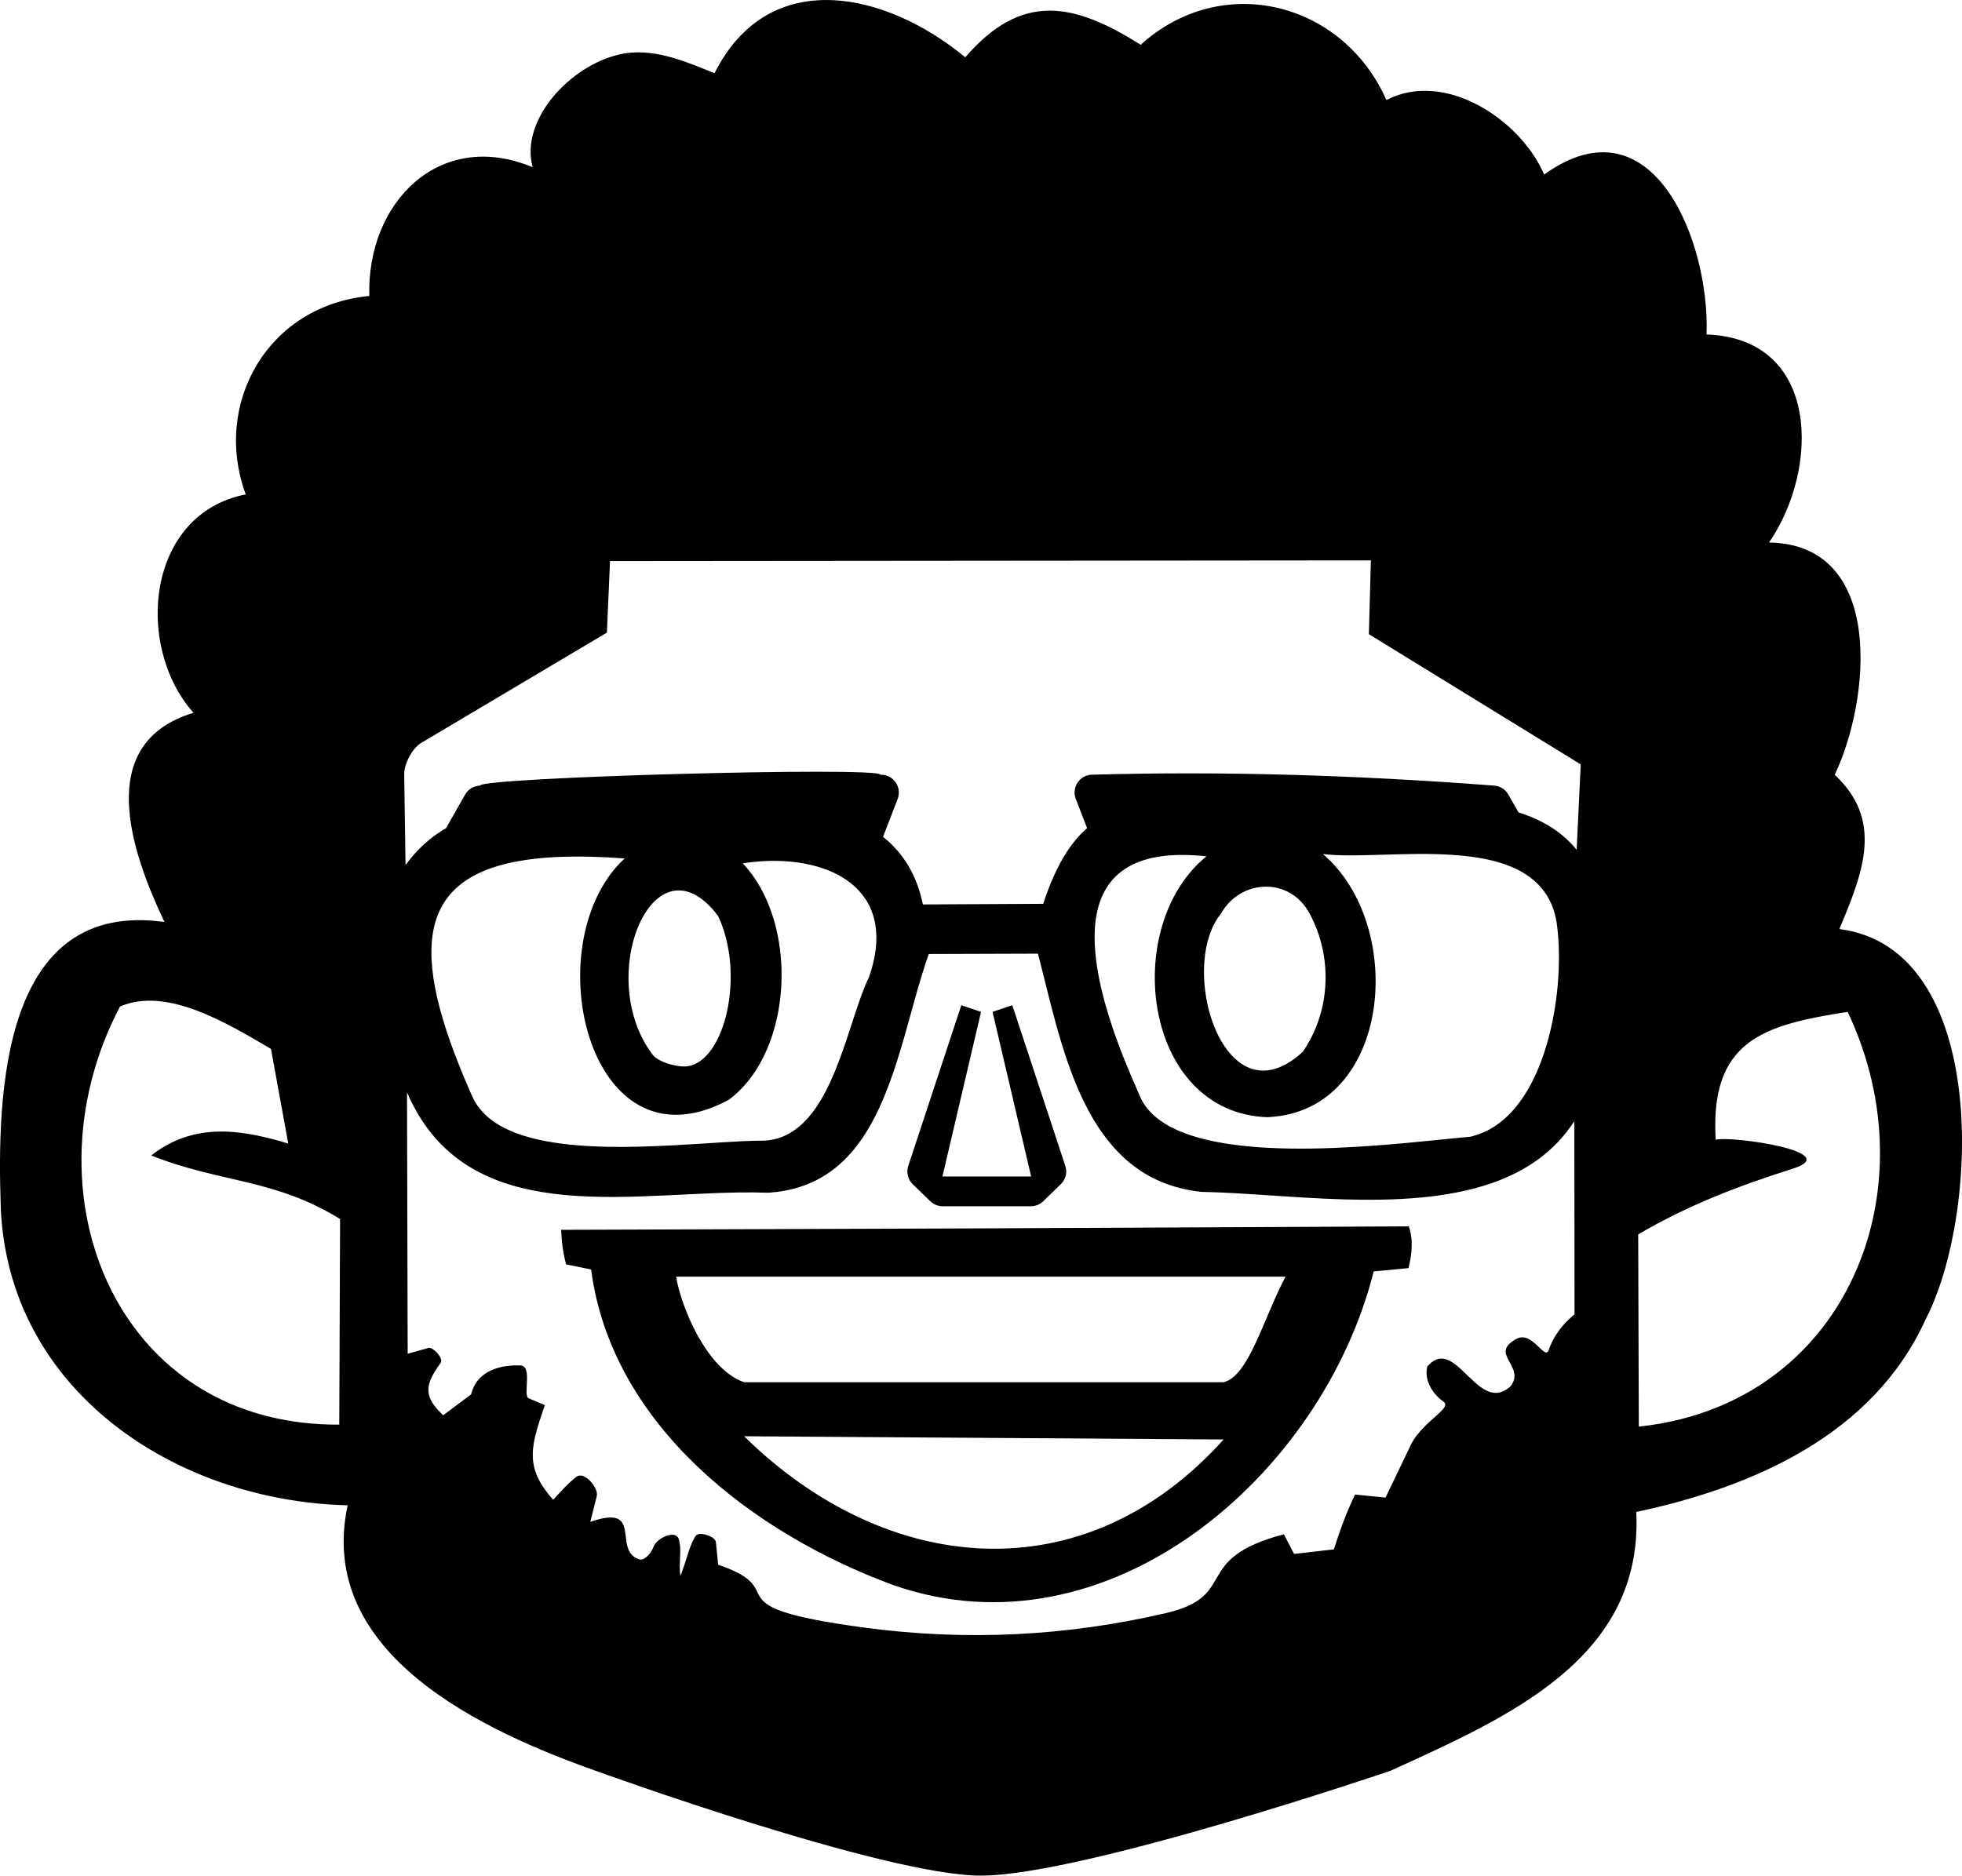
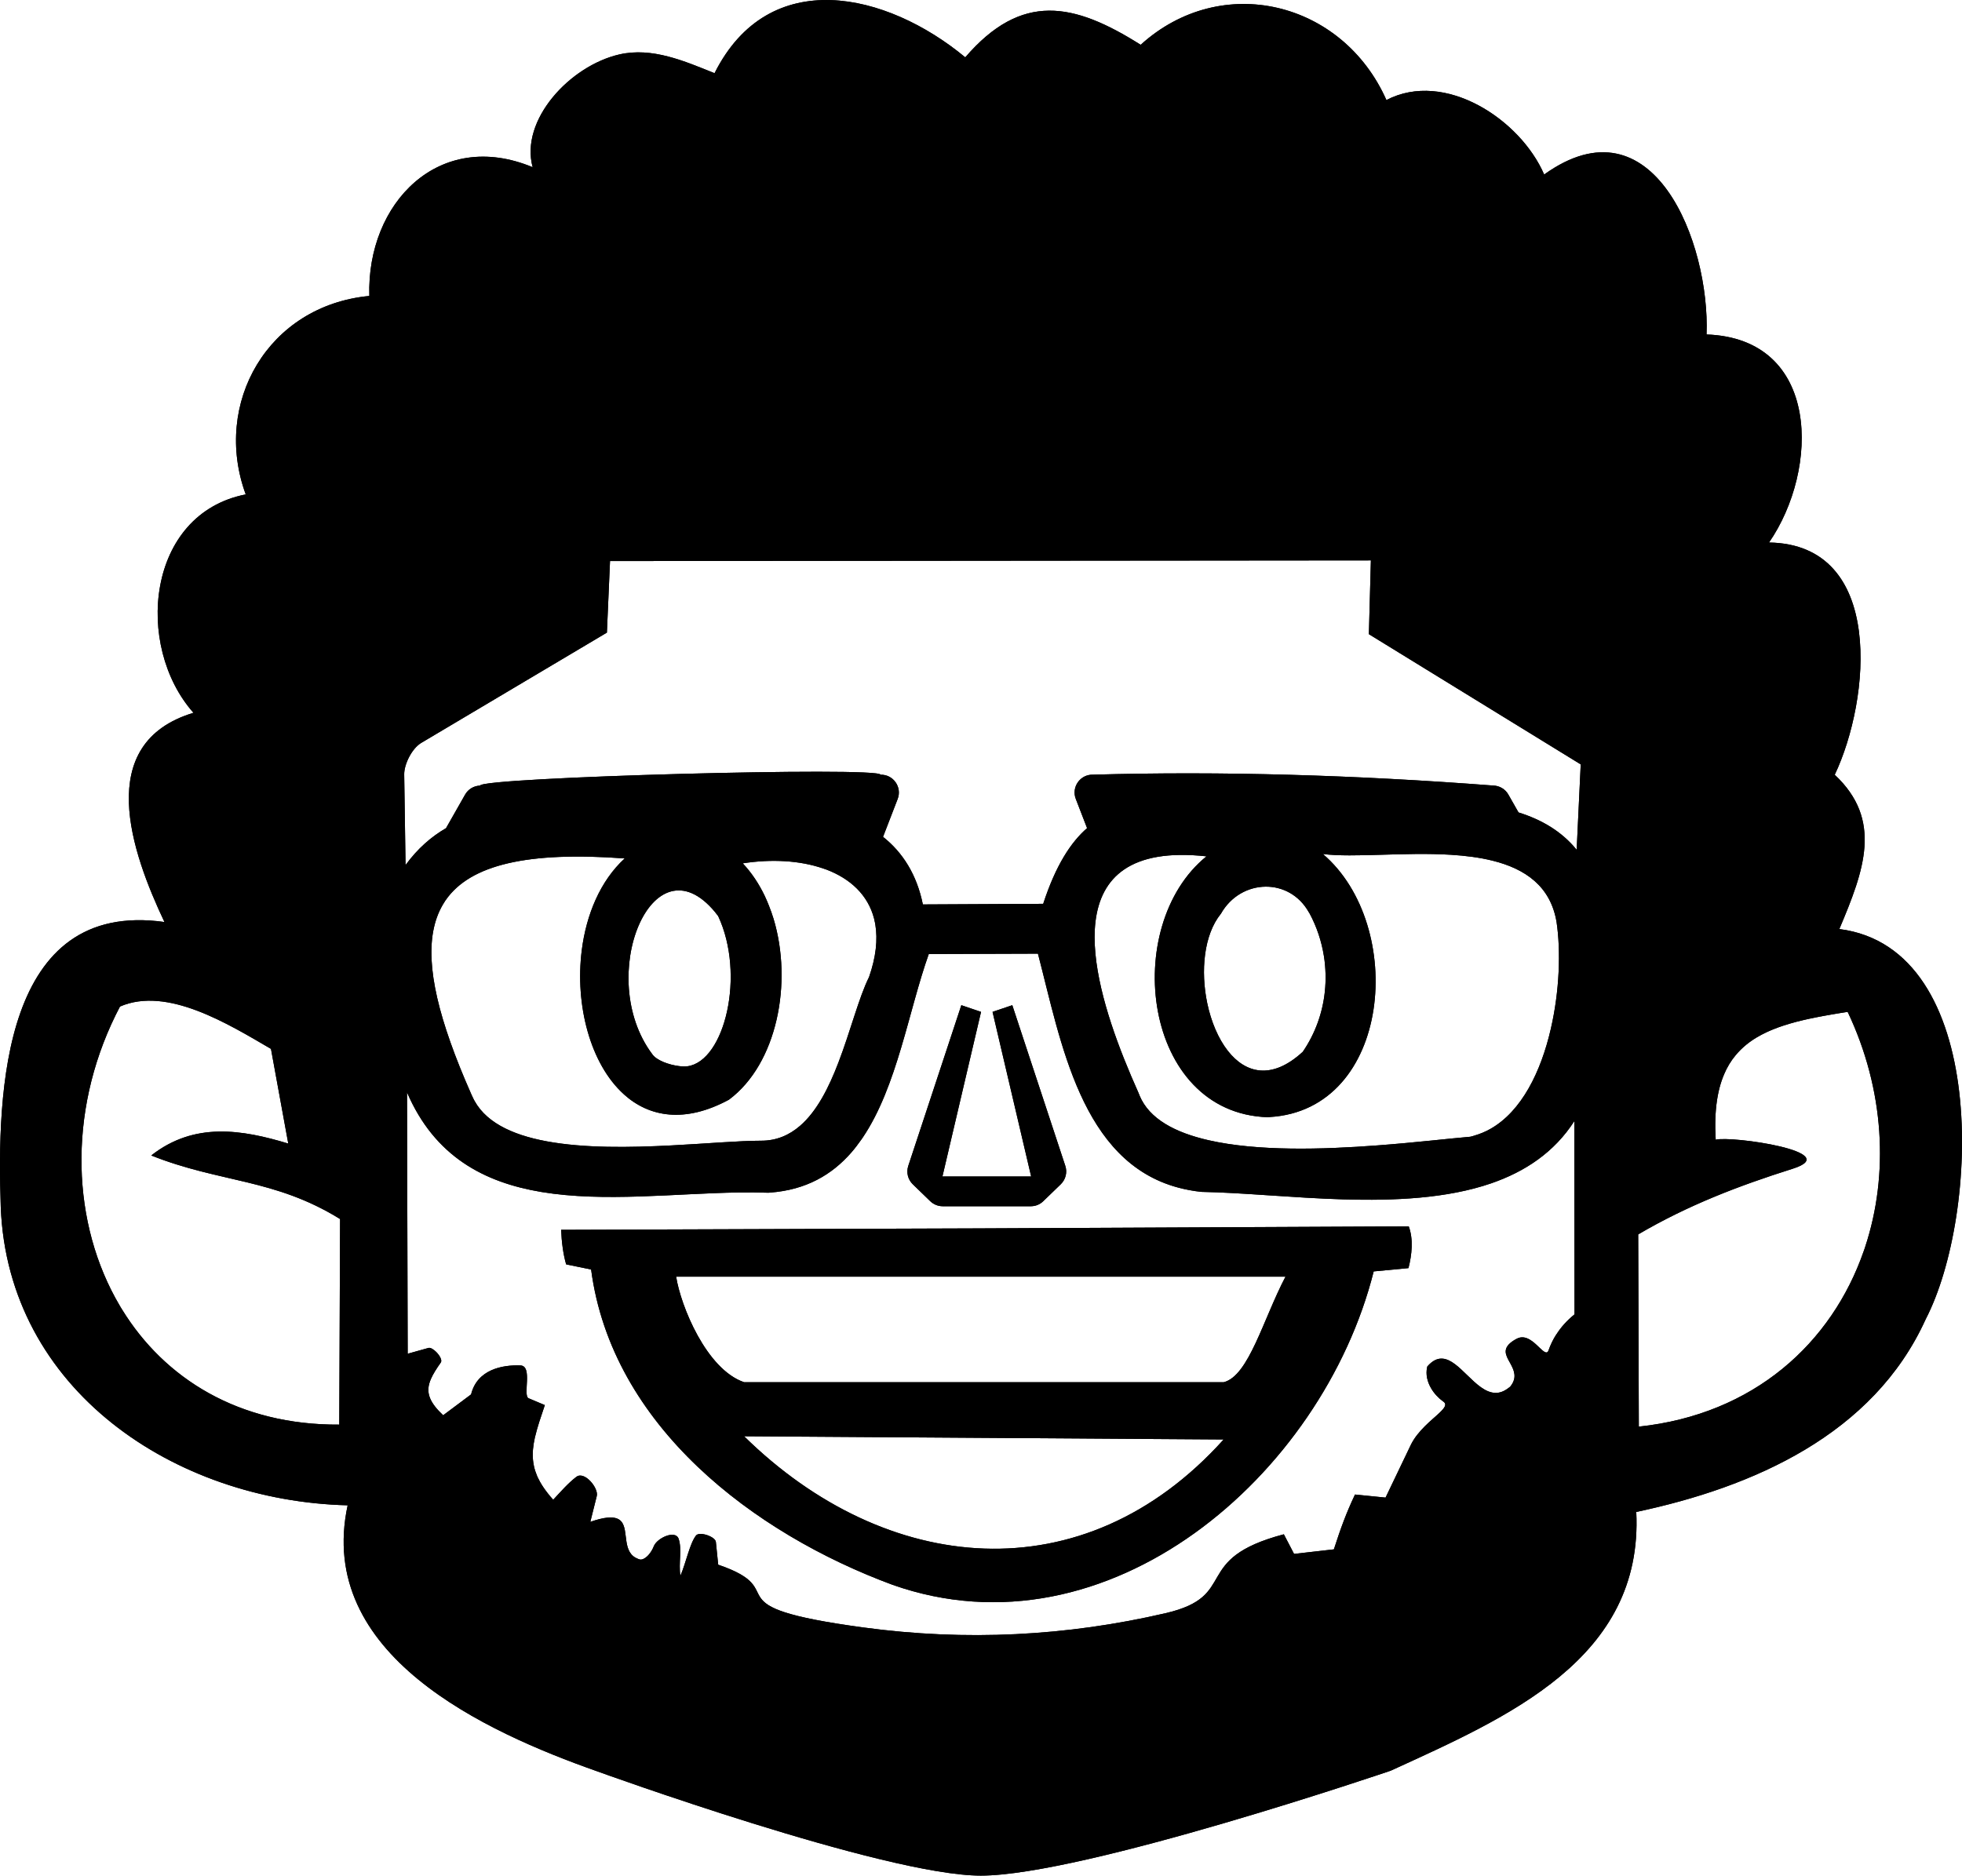
- <svg xmlns="http://www.w3.org/2000/svg" id="Calque_2" data-name="Calque 2" viewBox="0 0 440.02 420.74">
+ <svg xmlns="http://www.w3.org/2000/svg" class="dot" id="Calque_2" data-name="logo blunay head" viewBox="0 0 440.02 420.74">
  <defs>
    <style>
      .cls-1 {
        fill: currentColor;
      }

      .cls-2 {
        fill: none;
      }
    </style>
+     <linearGradient id="dot-gradient" x1="0" y1="0" x2="0" y2="1">
+       <stop offset="0" stop-color="#000000" />
+       <stop offset="1" class="dot-gradient-end" />
+     </linearGradient>
  </defs>
  <g id="Calque_4" data-name="Calque 4">
    <g>
      <path class="cls-2" d="M307.46,125.7l-170.64.15-.7,16.05-41.64,24.74c-2.09,1.24-3.85,4.8-3.82,7.07l.3,20.34c2.69-3.7,5.75-6.36,9.08-8.28l4.28-7.53c.69-1.22,1.97-1.98,3.37-2.02-.05-1.87,89.75-4.31,89.8-2.44,2.85-.08,4.87,2.78,3.84,5.44l-3.28,8.5c4.44,3.5,7.6,8.55,8.93,15.16l26.99-.14c2.82-8.67,6.23-13.84,9.84-16.98l-2.53-6.55c-1.03-2.66.99-5.52,3.84-5.44,28.93-.81,58.92.08,89.8,2.44,1.4.04,2.68.8,3.37,2.02l2.28,4.01c5.06,1.59,9.61,4.17,13.05,8.39l.91-19.18-47.51-29.21.45-16.55ZM334.37,265.45c-9.87,3.39-21.58,3.93-33.14,3.58-11.38-.34-22.6-1.52-31.77-1.68-1.83-.19-3.55-.51-5.19-.95-21.85-5.8-26.36-32.79-31.5-52.49l-24.48.08c-4.5,12.64-7.07,29.69-14.79,41.14-.02.03-.03.05-.05.08-.1.15-.22.3-.32.45-.68.98-1.4,1.92-2.17,2.81-4.37,5.04-10.18,8.45-18.27,9.04-.12,0-.22.03-.34.03-2.18-.08-4.43-.1-6.73-.06-14.2.22-30.23,2.21-44.16-.1-12.9-2.14-24.01-7.98-30.19-22.36l.15,58.64,4.65-1.3c.46-.13,1.16.3,1.75.9.77.77,1.36,1.83,1.05,2.34-.98,1.39-1.75,2.59-2.24,3.72-.65,1.5-.79,2.87-.18,4.33.48,1.16,1.42,2.39,2.93,3.81l6.26-4.68c1.37-5.6,7.02-6.65,11.07-6.5,2.83.11.45,6.78,1.84,7.37l3.63,1.53c-.88,2.64-1.67,4.92-2.17,7.03-.02.09-.05.18-.07.27-.03.15-.05.29-.08.43-.06.29-.12.58-.17.87,0,.01,0,.03,0,.04-.27,1.68-.3,3.28.02,4.89,0,0,0,.01,0,.02.08.4.19.8.31,1.2.04.14.11.27.15.41.1.27.19.55.31.82.11.26.26.52.39.78.08.16.15.31.24.47.46.82,1.03,1.67,1.72,2.54.02.03.04.05.06.08.36.45.75.91,1.17,1.38,1.83-1.98,3.36-3.73,5.18-5.13,1.83-1.4,5.04,2.51,4.59,4.29l-1.45,5.8c3.07-1.06,4.9-1.18,6.01-.74,1.51.6,1.72,2.23,1.93,3.96.2,1.64.39,3.39,1.67,4.46.3.25.66.45,1.08.62.12.05.23.09.36.13.33.1.71-.01,1.09-.24.2-.12.41-.27.61-.46.02-.02.05-.04.07-.06.44-.44.85-1.01,1.15-1.6.1-.2.19-.4.27-.6.7-1.84,4.86-3.75,5.57-1.66.8,2.37-.05,5.4.39,8.31,1.26-2.94,2.1-7.28,3.51-9.06.76-.96,4.33.24,4.45,1.45l.52,5.1c17.39,5.94-2.82,9.3,32.62,14.09,22.9,3.1,45.52,1.95,67.75-3.22,16.73-3.89,5.43-12.13,26.49-17.69l2.29,4.4,8.93-1.02c1.54-4.78,2.84-8.31,4.74-12.3l6.85.69,5.64-11.77c.78-1.63,1.97-3.03,3.18-4.24.6-.6,1.2-1.14,1.77-1.65.24-.22.47-.42.7-.62.3-.26.58-.52.83-.76.01-.01.03-.03.04-.04,1.05-1.01,1.59-1.78.95-2.35-.08-.05-.16-.11-.24-.17-1.03-.75-1.99-1.77-2.67-2.95-.82-1.43-1.23-3.07-.87-4.72.01-.04.01-.09.03-.13.2-.23.4-.43.59-.62.98-.91,1.93-1.22,2.86-1.15,1.86.16,3.65,1.9,5.49,3.69,2.01,1.96,4.09,3.97,6.38,3.99.92,0,1.89-.33,2.89-1.1.13-.1.26-.19.39-.3.7-.87.96-1.66.96-2.41,0-.12,0-.25-.02-.37-.02-.22-.07-.43-.13-.64-.04-.14-.08-.28-.13-.42-.13-.34-.29-.68-.46-1-.08-.16-.17-.31-.25-.47-.05-.1-.11-.19-.16-.29-.1-.17-.19-.34-.28-.51-.8-1.55-1.12-2.99,1.89-4.62,1.08-.58,2.1-.34,3.01.21.37.22.72.49,1.05.77.17.14.33.29.48.43.23.22.45.43.66.63.42.41.79.74,1.11.91.36.19.64.16.83-.28.46-1.31,1.06-2.54,1.8-3.7,1.03-1.6,2.34-3.08,4.05-4.47l-.04-43.36c-4.5,6.99-11.04,11.34-18.7,13.98ZM203.69,261.53l11.9-36.05,4.42,1.5-8.66,36.93h19.9l-8.66-36.93,4.43-1.5,11.89,36.05c.48,1.46.09,3.06-1.02,4.12l-3.93,3.8c-.75.72-1.74,1.13-2.78,1.13h-19.78c-1.04,0-2.04-.4-2.78-1.13l-3.92-3.8c-1.1-1.07-1.5-2.67-1.02-4.13ZM315.87,284.48l-7.8.74c-11.5,45.78-59.62,87.33-107.89,70.31-31.18-11.53-62.99-35.65-67.62-70.74l-5.6-1.15c-.66-2.27-1.02-5.06-1.12-7.75l93.51-.32,96.58-.46c1.06,2.9.71,6.34-.06,9.37ZM64.66,256.52l-3.88-21.24c-9.56-5.57-23.26-14.09-33.86-9.5-.34.65-.67,1.3-.99,1.95-10.81,22.04-9.86,46.86.93,65.15.1.16.19.33.29.49.09.15.18.29.27.43,9.48,15.39,26.1,25.92,48.69,25.77l.18-46.13c-14.76-9.12-26.88-8.09-42.35-14.26,9.69-7.61,20.38-5.81,30.73-2.67ZM245.69,206.69c-1.09,9.03,2.39,20.71,6.38,30.76,1.08,2.71,2.19,5.3,3.26,7.69.08.22.17.44.26.65,2.19,5.21,7.98,8.28,15.49,9.99,10.92,2.48,25.47,2.08,37.86,1.15,8.65-.65,16.25-1.57,20.82-1.94.28-.06.55-.15.82-.23,1.28-.37,2.5-.86,3.64-1.51,7.05-3.98,11.38-12.9,13.58-22.45,1.97-8.51,2.26-17.51,1.29-23.99-1.37-8.04-7.04-11.93-14.36-13.75-2.9-.72-6.06-1.12-9.31-1.32-10.43-.65-21.81.71-28.73-.17,18.82,16.06,15.41,57.39-11.94,59-.15,0-.3.02-.45.03-28.05-.9-33.07-42.9-13.73-58.52-17.14-1.88-23.7,4.81-24.89,14.6ZM140.11,192.58c-21.76-1.61-34.56,1.4-40.1,9.29-.06.09-.13.18-.19.27-.04.05-.07.11-.1.17-4.5,6.88-3.72,17.31,1.29,31.46,1.27,3.59,2.81,7.42,4.61,11.5.09.24.21.45.31.68,2.49,5.63,8.77,8.62,16.65,10.08,8.42,1.57,18.65,1.41,27.94.93,8-.41,15.31-1.06,20.2-1.06,3.47,0,6.33-1.27,8.73-3.34,3.79-3.26,6.44-8.55,8.58-14.14,2.71-7.08,4.6-14.66,6.89-19.23,1.57-4.52,1.96-8.41,1.42-11.72-.06-.38-.15-.75-.23-1.11-.02-.09-.03-.18-.05-.26-1.37-5.36-5.36-8.99-10.69-11.02,0,0-.02,0-.03-.01-.21-.08-.43-.15-.65-.22-5.23-1.83-11.63-2.18-18.09-1.17,1.98,2.1,3.63,4.58,4.93,7.31.33.7.64,1.41.92,2.14.39.98.75,1.98,1.06,3,4.31,14.28.85,32.49-10,40.58-9.92,5.36-17.91,3.9-23.57-1.21-7.54-6.8-10.97-20.05-9.44-32.29,1-8,4.13-15.56,9.63-20.61ZM414.38,226.99c-.6.09-1.2.18-1.78.28-.04,0-.08.01-.12.02-.54.09-1.08.18-1.61.27-.05,0-.11.02-.16.03-.52.09-1.03.18-1.53.27-.04,0-.07.01-.11.02-1.07.2-2.12.4-3.13.62-.01,0-.03,0-.04,0-.51.11-1.01.22-1.5.34-.07.02-.13.03-.2.05-.44.11-.87.21-1.3.32,0,0,0,0,0,0-.49.13-.97.26-1.44.4-.12.03-.23.07-.34.11-.35.11-.7.21-1.05.32-.2.07-.39.14-.59.2-.25.09-.5.17-.75.26-.25.09-.5.19-.74.29-.18.07-.36.14-.54.21-.28.12-.55.24-.83.36-.13.06-.27.12-.4.18-.33.16-.65.32-.97.48-.06.03-.13.06-.2.1-.38.2-.74.41-1.1.62,0,0,0,0-.01,0-2.12,1.28-3.91,2.85-5.33,4.81-.03.04-.06.08-.1.12-.17.24-.33.49-.49.75-.06.1-.13.2-.2.3-.11.19-.21.38-.32.58-.1.18-.21.35-.3.54-.05.09-.09.19-.13.28-1.86,3.81-2.68,8.82-2.29,15.55,3.45-.95,29.19,2.74,17.23,6.52-12.07,3.81-23.5,8.19-34.61,14.72l.14,43.12c25.82-2.74,43.28-18.78,50.44-39.38.08-.24.17-.49.26-.73.03-.08.05-.15.07-.23,5.35-16.25,4.36-35.21-3.93-52.7ZM275.39,235.74c3.95,5.04,9.83,6.64,16.81.21,2.82-4.13,4.44-8.76,4.94-13.46.14-1.34.2-2.69.16-4.03-.02-.67-.06-1.34-.12-2.01-.06-.67-.15-1.33-.25-2-.53-3.31-1.61-6.53-3.19-9.5-.06-.12-.14-.21-.2-.32-2.18-3.86-5.92-5.75-9.69-5.72-3.88.04-7.79,2.1-10.03,6.1-3.81,4.72-4.56,12.84-3.03,20.09.86,4.08,2.44,7.88,4.61,10.64ZM152.26,239.15c.74.09,1.41.11,1.92.04,8.37-1.16,13.02-20.58,6.87-33.7-.22-.3-.45-.58-.67-.85-14.08-17.06-27.04,14.57-14.13,31.82.96,1.43,3.78,2.41,6,2.69ZM166.88,310.07h107.55c5.62-1.41,8.84-14.14,13.86-23.68h-136.66c1.02,6.54,6.8,20.8,15.25,23.68ZM274.44,322.91l-107.55-.72c31.72,31.19,76.04,35.76,107.55.72Z" />
      <path class="cls-1" d="M412.51,208.41c5.57-13.19,9.79-24.46-1.03-34.61,8-16.85,11.36-51.7-14.74-52.1,11.32-16.39,11.61-45.76-14.01-46.67.8-20.51-11.91-53.47-36.42-35.88-5.31-12.33-22.25-23.53-35.38-16.71-9.85-22.21-37.02-28.82-55.11-12.39-15.02-9.5-26.71-11.86-39.34,2.81-17.6-14.6-43.99-20.82-56.23,3.56-6.7-2.69-13.98-5.9-21.34-4.21-11.08,2.54-22.34,14.7-19.45,25.3-20.96-8.73-37.25,7.99-36.63,28.88-22.75,2.16-35.22,24.08-27.72,44.52-22.25,4.35-25.03,33.98-11.72,48.99-22.58,6.82-13.87,31.37-6.51,46.93C.57,201.74-.72,244.83.17,270.77c1.6,40.97,38.92,65.94,77.8,66.91-7.23,33.5,30.79,50.79,55.9,59.65,0,0,64.56,23.43,86.1,23.42,22.97-.02,91.93-23.54,91.93-23.54,26.13-11.97,56.67-25.02,55.07-58.04,26.13-5.54,53.15-17.3,64.9-43.22,12.15-23.41,14.39-83.27-19.36-87.54ZM76.1,319.58c-22.59.14-39.21-10.38-48.69-25.77-.09-.15-.18-.29-.27-.43-.1-.16-.19-.33-.29-.49-10.79-18.28-11.74-43.11-.93-65.15.32-.65.65-1.31.99-1.95,10.6-4.59,24.29,3.93,33.86,9.5l3.88,21.24c-10.35-3.13-21.05-4.93-30.73,2.67,15.47,6.17,27.59,5.13,42.35,14.26l-.18,46.13ZM349.06,299.3c-.75,1.16-1.34,2.39-1.8,3.7-.19.45-.47.47-.83.28-.31-.17-.68-.5-1.11-.91-.21-.2-.43-.42-.66-.63-.16-.14-.32-.29-.48-.43-.33-.28-.68-.55-1.05-.77-.91-.55-1.93-.79-3.01-.21-3.01,1.63-2.69,3.07-1.89,4.62.09.17.18.34.28.51.05.1.11.19.16.29.09.15.17.31.25.47.17.33.33.66.46,1,.05.14.09.28.13.42.06.21.1.42.13.64.01.12.02.24.02.37,0,.75-.26,1.54-.96,2.41-.13.11-.26.2-.39.3-1.01.78-1.97,1.11-2.89,1.1-2.29-.02-4.36-2.03-6.38-3.99-1.84-1.79-3.63-3.54-5.49-3.69-.93-.08-1.88.24-2.86,1.15-.2.18-.39.39-.59.62-.01.04-.02.09-.03.13-.37,1.65.04,3.29.87,4.72.68,1.18,1.64,2.2,2.67,2.95.08.06.16.12.24.17.64.57.11,1.34-.95,2.35-.01.01-.03.03-.04.04-.25.24-.53.49-.83.76-.22.2-.45.41-.7.62-.57.5-1.17,1.05-1.77,1.65-1.21,1.21-2.4,2.61-3.18,4.24l-5.64,11.77-6.85-.69c-1.9,3.99-3.2,7.52-4.74,12.3l-8.93,1.02-2.29-4.4c-21.06,5.56-9.77,13.81-26.49,17.69-22.23,5.17-44.85,6.32-67.75,3.22-35.45-4.79-15.24-8.15-32.62-14.09l-.52-5.1c-.12-1.21-3.69-2.41-4.45-1.45-1.41,1.79-2.25,6.13-3.51,9.06-.44-2.92.41-5.94-.39-8.31-.71-2.09-4.86-.18-5.57,1.66-.08.2-.17.4-.27.6-.31.6-.71,1.17-1.15,1.6-.02.02-.05.04-.07.06-.2.19-.4.34-.61.46-.38.23-.75.34-1.09.24-.13-.04-.24-.09-.36-.13-.42-.17-.79-.37-1.08-.62-1.28-1.07-1.47-2.82-1.67-4.46-.21-1.74-.42-3.36-1.93-3.96-1.12-.44-2.95-.32-6.01.74l1.45-5.8c.44-1.78-2.76-5.69-4.59-4.29-1.82,1.4-3.34,3.15-5.18,5.13-.43-.47-.82-.93-1.17-1.38-.02-.03-.04-.05-.06-.08-.69-.88-1.26-1.72-1.72-2.54-.09-.16-.15-.31-.24-.47-.13-.26-.28-.52-.39-.78-.12-.28-.21-.55-.31-.82-.05-.14-.11-.27-.15-.41-.13-.4-.23-.8-.31-1.2,0,0,0-.01,0-.02-.33-1.61-.3-3.21-.02-4.89,0-.01,0-.03,0-.04.05-.28.11-.58.17-.87.03-.15.05-.29.08-.43.02-.09.05-.18.07-.27.5-2.11,1.28-4.4,2.17-7.03l-3.63-1.53c-1.38-.58.99-7.26-1.84-7.37-4.05-.15-9.7.9-11.07,6.5l-6.26,4.68c-1.51-1.42-2.45-2.65-2.93-3.81-.61-1.47-.47-2.83.18-4.33.49-1.13,1.26-2.33,2.24-3.72.32-.52-.28-1.57-1.05-2.34-.6-.6-1.3-1.03-1.75-.9l-4.65,1.3-.15-58.64c6.19,14.38,17.29,20.22,30.19,22.36,13.93,2.31,29.96.32,44.16.1,2.3-.03,4.54-.02,6.73.06.12,0,.22-.03.34-.03,8.09-.6,13.9-4.01,18.27-9.04.77-.89,1.48-1.83,2.17-2.81.11-.15.22-.3.32-.45.02-.03.03-.05.05-.08,7.71-11.45,10.28-28.51,14.79-41.14l24.48-.08c5.15,19.71,9.64,46.68,31.5,52.49,1.63.43,3.35.76,5.19.95,9.17.16,20.4,1.34,31.77,1.68,11.56.34,23.28-.2,33.14-3.58,7.65-2.63,14.2-6.98,18.7-13.98l.04,43.36c-1.71,1.38-3.03,2.86-4.05,4.47ZM139.91,245.48c5.67,5.11,13.65,6.57,23.57,1.21,10.85-8.08,14.31-26.29,10.01-40.57-.31-1.02-.67-2.02-1.06-3-.29-.73-.59-1.44-.92-2.14-1.3-2.72-2.94-5.2-4.93-7.31,6.46-1.01,12.87-.65,18.09,1.17.21.08.43.14.65.22,0,0,.02,0,.03.01,5.32,2.03,9.31,5.66,10.69,11.02.02.09.03.18.05.26.09.36.17.73.23,1.11.54,3.3.16,7.2-1.42,11.72-2.27,4.54-4.16,12.13-6.89,19.23-2.14,5.59-4.8,10.87-8.58,14.14-2.41,2.08-5.27,3.35-8.73,3.34-4.88,0-12.19.65-20.19,1.06-9.3.48-19.52.64-27.94-.93-7.89-1.46-14.18-4.45-16.65-10.08-.1-.23-.22-.44-.31-.68-1.8-4.07-3.34-7.9-4.61-11.5-5.01-14.15-5.78-24.58-1.29-31.46.04-.05.07-.11.1-.17.06-.09.13-.18.19-.27,5.53-7.89,18.34-10.9,40.1-9.29-5.5,5.05-8.62,12.62-9.63,20.61-1.54,12.24,1.9,25.49,9.44,32.29ZM160.39,204.64c.22.27.45.55.67.85,6.15,13.12,1.49,32.54-6.87,33.7-.51.07-1.18.06-1.92-.04-2.22-.28-5.04-1.26-6-2.69-12.92-17.25.04-48.88,14.13-31.82ZM284.3,250.61c.15,0,.3-.02.45-.03,27.35-1.61,30.76-42.94,11.94-59,6.89.87,18.29-.48,28.73.17,3.25.2,6.41.6,9.31,1.32,7.33,1.82,13.01,5.72,14.36,13.75.97,6.47.68,15.48-1.29,23.99-2.2,9.55-6.51,18.47-13.58,22.45-1.14.64-2.36,1.14-3.64,1.51-.27.08-.54.17-.83.23-4.56.38-12.16,1.29-20.81,1.94-12.39.94-26.94,1.34-37.86-1.15-7.53-1.71-13.32-4.79-15.49-9.99-.09-.22-.18-.43-.26-.65-1.07-2.39-2.18-4.98-3.26-7.69-3.99-10.06-7.47-21.73-6.38-30.76,1.19-9.79,7.75-16.48,24.89-14.6-19.33,15.63-14.31,57.61,13.73,58.52ZM273.8,205c2.25-4,6.15-6.06,10.03-6.1,3.77-.04,7.51,1.85,9.69,5.72.06.11.14.21.2.32,1.59,2.97,2.66,6.19,3.19,9.5.11.66.19,1.33.25,2,.06.67.1,1.34.12,2.01.04,1.34-.02,2.69-.16,4.03-.5,4.7-2.12,9.33-4.94,13.46-6.98,6.43-12.86,4.83-16.81-.21-2.17-2.77-3.75-6.57-4.61-10.64-1.53-7.25-.78-15.38,3.03-20.09ZM353.61,190.64c-3.44-4.23-7.99-6.81-13.05-8.39l-2.28-4.01c-.69-1.22-1.97-1.98-3.37-2.02-30.88-2.36-60.86-3.26-89.8-2.44-2.85-.08-4.87,2.78-3.84,5.44l2.53,6.55c-3.61,3.14-7.02,8.31-9.84,16.98l-26.99.14c-1.33-6.61-4.49-11.66-8.93-15.16l3.28-8.5c1.03-2.66-.99-5.52-3.84-5.44-.05-1.87-89.85.58-89.8,2.44-1.4.04-2.68.8-3.37,2.02l-4.28,7.53c-3.32,1.92-6.38,4.58-9.08,8.28l-.3-20.34c-.03-2.28,1.73-5.83,3.82-7.07l41.64-24.74.7-16.05,170.64-.15-.45,16.55,47.51,29.21-.91,19.18ZM418.31,279.69c-.03.08-.05.15-.07.23-.08.25-.17.49-.26.73-7.15,20.6-24.61,36.64-50.44,39.38l-.14-43.12c11.11-6.53,22.54-10.91,34.61-14.72,11.96-3.77-13.78-7.46-17.23-6.52-.39-6.73.42-11.74,2.29-15.55.05-.09.09-.19.13-.28.09-.19.2-.36.3-.54.11-.19.21-.39.32-.58.06-.1.13-.2.2-.3.16-.25.32-.51.49-.75.03-.04.06-.08.1-.12,1.42-1.96,3.21-3.53,5.33-4.81,0,0,0,0,.01,0,.36-.21.72-.42,1.1-.62.06-.03.13-.06.2-.1.32-.17.64-.33.97-.48.13-.06.27-.12.4-.18.27-.12.54-.25.83-.36.18-.07.36-.14.54-.21.25-.1.49-.2.74-.29.24-.09.5-.17.75-.26.2-.07.39-.14.59-.2.34-.11.69-.22,1.05-.32.11-.03.22-.07.34-.11.47-.14.95-.27,1.44-.4,0,0,0,0,0,0,.43-.11.86-.22,1.3-.32.07-.02.13-.03.2-.05.49-.12.99-.23,1.5-.34.01,0,.03,0,.04,0,1.01-.22,2.06-.42,3.13-.62.04,0,.07-.01.11-.02.5-.09,1.02-.18,1.53-.27.05,0,.11-.02.16-.03.53-.09,1.07-.18,1.61-.27.04,0,.08-.01.12-.02.59-.09,1.18-.19,1.78-.28,8.29,17.49,9.28,36.46,3.93,52.7ZM219.36,275.56l-93.51.32c.1,2.69.46,5.48,1.12,7.75l5.6,1.15c4.63,35.09,36.43,59.21,67.62,70.74,48.26,17.02,96.39-24.53,107.89-70.31l7.8-.74c.77-3.03,1.13-6.47.06-9.37l-96.58.46ZM166.88,322.19l107.55.72c-31.51,35.04-75.83,30.47-107.55-.72ZM274.44,310.07h-107.55c-8.46-2.87-14.23-17.13-15.25-23.68h136.66c-5.01,9.54-8.24,22.27-13.86,23.68ZM208.63,269.46c.75.72,1.74,1.13,2.78,1.13h19.78c1.04,0,2.04-.4,2.78-1.13l3.93-3.8c1.1-1.07,1.5-2.67,1.02-4.12l-11.89-36.05-4.43,1.5,8.66,36.93h-19.9l8.66-36.93-4.42-1.5-11.9,36.05c-.48,1.46-.09,3.06,1.02,4.13l3.92,3.8Z" />
    </g>
  </g>
+   <path class="dot-gradient-overlay" fill="url(#dot-gradient)" d="M412.51,208.41c5.57-13.19,9.79-24.46-1.03-34.61,8-16.85,11.36-51.7-14.74-52.1,11.32-16.39,11.61-45.76-14.01-46.67.8-20.51-11.91-53.47-36.42-35.88-5.31-12.33-22.25-23.53-35.38-16.71-9.85-22.21-37.02-28.82-55.11-12.39-15.02-9.5-26.71-11.86-39.34,2.81-17.6-14.6-43.99-20.82-56.23,3.56-6.7-2.69-13.98-5.9-21.34-4.21-11.08,2.54-22.34,14.7-19.45,25.3-20.96-8.73-37.25,7.99-36.63,28.88-22.75,2.16-35.22,24.08-27.72,44.52-22.25,4.35-25.03,33.98-11.72,48.99-22.58,6.82-13.87,31.37-6.51,46.93C.57,201.74-.72,244.83.17,270.77c1.6,40.97,38.92,65.94,77.8,66.91-7.23,33.5,30.79,50.79,55.9,59.65,0,0,64.56,23.43,86.1,23.42,22.97-.02,91.93-23.54,91.93-23.54,26.13-11.97,56.67-25.02,55.07-58.04,26.13-5.54,53.15-17.3,64.9-43.22,12.15-23.41,14.39-83.27-19.36-87.54ZM76.1,319.58c-22.59.14-39.21-10.38-48.69-25.77-.09-.15-.18-.29-.27-.43-.1-.16-.19-.33-.29-.49-10.79-18.28-11.74-43.11-.93-65.15.32-.65.65-1.31.99-1.95,10.6-4.59,24.29,3.93,33.86,9.5l3.88,21.24c-10.35-3.13-21.05-4.93-30.73,2.67,15.47,6.17,27.59,5.13,42.35,14.26l-.18,46.13ZM349.06,299.3c-.75,1.16-1.34,2.39-1.8,3.7-.19.45-.47.47-.83.28-.31-.17-.68-.5-1.11-.91-.21-.2-.43-.42-.66-.63-.16-.14-.32-.29-.48-.43-.33-.28-.68-.55-1.05-.77-.91-.55-1.93-.79-3.01-.21-3.01,1.63-2.69,3.07-1.89,4.62.09.17.18.34.28.51.05.1.11.19.16.29.09.15.17.31.25.47.17.33.33.66.46,1,.05.14.09.28.13.42.06.21.1.42.13.64.01.12.02.24.02.37,0,.75-.26,1.54-.96,2.41-.13.11-.26.2-.39.3-1.01.78-1.97,1.11-2.89,1.1-2.29-.02-4.36-2.03-6.38-3.99-1.84-1.79-3.63-3.54-5.49-3.69-.93-.08-1.88.24-2.86,1.15-.2.18-.39.39-.59.62-.01.04-.02.09-.03.13-.37,1.65.04,3.29.87,4.72.68,1.18,1.64,2.2,2.67,2.95.08.06.16.12.24.17.64.57.11,1.34-.95,2.35-.01.01-.03.03-.04.04-.25.24-.53.49-.83.76-.22.2-.45.41-.7.62-.57.5-1.17,1.05-1.77,1.65-1.21,1.21-2.4,2.61-3.18,4.24l-5.64,11.77-6.85-.69c-1.9,3.99-3.2,7.52-4.74,12.3l-8.93,1.02-2.29-4.4c-21.06,5.56-9.77,13.81-26.49,17.69-22.23,5.17-44.85,6.32-67.75,3.22-35.45-4.79-15.24-8.15-32.62-14.09l-.52-5.1c-.12-1.21-3.69-2.41-4.45-1.45-1.41,1.79-2.25,6.13-3.51,9.06-.44-2.92.41-5.94-.39-8.31-.71-2.09-4.86-.18-5.57,1.66-.08.2-.17.4-.27.6-.31.6-.71,1.17-1.15,1.6-.02.02-.05.04-.07.06-.2.19-.4.34-.61.46-.38.23-.75.34-1.09.24-.13-.04-.24-.09-.36-.13-.42-.17-.79-.37-1.08-.62-1.28-1.07-1.47-2.82-1.67-4.46-.21-1.74-.42-3.36-1.93-3.96-1.12-.44-2.95-.32-6.01.74l1.45-5.8c.44-1.78-2.76-5.69-4.59-4.29-1.82,1.4-3.34,3.15-5.18,5.13-.43-.47-.82-.93-1.17-1.38-.02-.03-.04-.05-.06-.08-.69-.88-1.26-1.72-1.72-2.54-.09-.16-.15-.31-.24-.47-.13-.26-.28-.52-.39-.78-.12-.28-.21-.55-.31-.82-.05-.14-.11-.27-.15-.41-.13-.4-.23-.8-.31-1.2,0,0,0-.01,0-.02-.33-1.61-.3-3.21-.02-4.89,0-.01,0-.03,0-.04.05-.28.11-.58.17-.87.03-.15.05-.29.08-.43.02-.09.05-.18.07-.27.5-2.11,1.28-4.4,2.17-7.03l-3.63-1.53c-1.38-.58.99-7.26-1.84-7.37-4.05-.15-9.7.9-11.07,6.5l-6.26,4.68c-1.51-1.42-2.45-2.65-2.93-3.81-.61-1.47-.47-2.83.18-4.33.49-1.13,1.26-2.33,2.24-3.72.32-.52-.28-1.57-1.05-2.34-.6-.6-1.3-1.03-1.75-.9l-4.65,1.3-.15-58.64c6.19,14.38,17.29,20.22,30.19,22.36,13.93,2.31,29.96.32,44.16.1,2.3-.03,4.54-.02,6.73.06.12,0,.22-.03.34-.03,8.09-.6,13.9-4.01,18.27-9.04.77-.89,1.48-1.83,2.17-2.81.11-.15.22-.3.32-.45.02-.03.03-.05.05-.08,7.71-11.45,10.28-28.51,14.79-41.14l24.48-.08c5.15,19.71,9.64,46.68,31.5,52.49,1.63.43,3.35.76,5.19.95,9.17.16,20.4,1.34,31.77,1.68,11.56.34,23.28-.2,33.14-3.58,7.65-2.63,14.2-6.98,18.7-13.98l.04,43.36c-1.71,1.38-3.03,2.86-4.05,4.47ZM139.91,245.48c5.67,5.11,13.65,6.57,23.57,1.21,10.85-8.08,14.31-26.29,10.01-40.57-.31-1.02-.67-2.02-1.06-3-.29-.73-.59-1.44-.92-2.14-1.3-2.72-2.94-5.2-4.93-7.31,6.46-1.01,12.87-.65,18.09,1.17.21.08.43.14.65.22,0,0,.02,0,.03.01,5.32,2.03,9.31,5.66,10.69,11.02.02.09.03.18.05.26.09.36.17.73.23,1.11.54,3.3.16,7.2-1.42,11.72-2.27,4.54-4.16,12.13-6.89,19.23-2.14,5.59-4.8,10.87-8.58,14.14-2.41,2.08-5.27,3.35-8.73,3.34-4.88,0-12.19.65-20.19,1.06-9.3.48-19.52.64-27.94-.93-7.89-1.46-14.18-4.45-16.65-10.08-.1-.23-.22-.44-.31-.68-1.8-4.07-3.34-7.9-4.61-11.5-5.01-14.15-5.78-24.58-1.29-31.46.04-.05.07-.11.1-.17.06-.09.13-.18.19-.27,5.53-7.89,18.34-10.9,40.1-9.29-5.5,5.05-8.62,12.62-9.63,20.61-1.54,12.24,1.9,25.49,9.44,32.29ZM160.39,204.64c.22.27.45.55.67.85,6.15,13.12,1.49,32.54-6.87,33.7-.51.07-1.18.06-1.92-.04-2.22-.28-5.04-1.26-6-2.69-12.92-17.25.04-48.88,14.13-31.82ZM284.3,250.61c.15,0,.3-.02.45-.03,27.35-1.61,30.76-42.94,11.94-59,6.89.87,18.29-.48,28.73.17,3.25.2,6.41.6,9.31,1.32,7.33,1.82,13.01,5.72,14.36,13.75.97,6.47.68,15.48-1.29,23.99-2.2,9.55-6.51,18.47-13.58,22.45-1.14.64-2.36,1.14-3.64,1.51-.27.08-.54.17-.83.23-4.56.38-12.16,1.29-20.81,1.94-12.39.94-26.94,1.34-37.86-1.15-7.53-1.71-13.32-4.79-15.49-9.99-.09-.22-.18-.43-.26-.65-1.07-2.39-2.18-4.98-3.26-7.69-3.99-10.06-7.47-21.73-6.38-30.76,1.19-9.79,7.75-16.48,24.89-14.6-19.33,15.63-14.31,57.61,13.73,58.52ZM273.8,205c2.25-4,6.15-6.06,10.03-6.1,3.77-.04,7.51,1.85,9.69,5.72.06.11.14.21.2.32,1.59,2.97,2.66,6.19,3.19,9.5.11.66.19,1.33.25,2,.06.67.1,1.34.12,2.01.04,1.34-.02,2.69-.16,4.03-.5,4.7-2.12,9.33-4.94,13.46-6.98,6.43-12.86,4.83-16.81-.21-2.17-2.77-3.75-6.57-4.61-10.64-1.53-7.25-.78-15.38,3.03-20.09ZM353.61,190.64c-3.44-4.23-7.99-6.81-13.05-8.39l-2.28-4.01c-.69-1.22-1.97-1.98-3.37-2.02-30.88-2.36-60.86-3.26-89.8-2.44-2.85-.08-4.87,2.78-3.84,5.44l2.53,6.55c-3.61,3.14-7.02,8.31-9.84,16.98l-26.99.14c-1.33-6.61-4.49-11.66-8.93-15.16l3.28-8.5c1.03-2.66-.99-5.52-3.84-5.44-.05-1.87-89.85.58-89.8,2.44-1.4.04-2.68.8-3.37,2.02l-4.28,7.53c-3.32,1.92-6.38,4.58-9.08,8.28l-.3-20.34c-.03-2.28,1.73-5.83,3.82-7.07l41.64-24.74.7-16.05,170.64-.15-.45,16.55,47.51,29.21-.91,19.18ZM418.31,279.69c-.03.08-.05.15-.07.23-.08.25-.17.49-.26.73-7.15,20.6-24.61,36.64-50.44,39.38l-.14-43.12c11.11-6.53,22.54-10.91,34.61-14.72,11.96-3.77-13.78-7.46-17.23-6.52-.39-6.73.42-11.74,2.29-15.55.05-.09.09-.19.13-.28.09-.19.2-.36.3-.54.11-.19.21-.39.32-.58.06-.1.13-.2.2-.3.16-.25.32-.51.49-.75.03-.04.06-.08.1-.12,1.42-1.96,3.21-3.53,5.33-4.81,0,0,0,0,.01,0,.36-.21.72-.42,1.1-.62.06-.03.13-.06.2-.1.32-.17.64-.33.97-.48.13-.06.27-.12.4-.18.27-.12.54-.25.83-.36.18-.07.36-.14.54-.21.25-.1.49-.2.74-.29.24-.09.5-.17.75-.26.2-.07.39-.14.59-.2.34-.11.69-.22,1.05-.32.11-.03.22-.07.34-.11.47-.14.95-.27,1.44-.4,0,0,0,0,0,0,.43-.11.86-.22,1.3-.32.07-.02.13-.03.2-.05.49-.12.99-.23,1.5-.34.01,0,.03,0,.04,0,1.01-.22,2.06-.42,3.13-.62.04,0,.07-.01.11-.02.5-.09,1.02-.18,1.53-.27.05,0,.11-.02.16-.03.53-.09,1.07-.18,1.61-.27.04,0,.08-.01.12-.02.59-.09,1.18-.19,1.78-.28,8.29,17.49,9.28,36.46,3.93,52.7ZM219.36,275.56l-93.51.32c.1,2.69.46,5.48,1.12,7.75l5.6,1.15c4.63,35.09,36.43,59.21,67.62,70.74,48.26,17.02,96.39-24.53,107.89-70.31l7.8-.74c.77-3.03,1.13-6.47.06-9.37l-96.58.46ZM166.88,322.19l107.55.72c-31.51,35.04-75.83,30.47-107.55-.72ZM274.44,310.07h-107.55c-8.46-2.87-14.23-17.13-15.25-23.68h136.66c-5.01,9.54-8.24,22.27-13.86,23.68ZM208.63,269.46c.75.72,1.74,1.13,2.78,1.13h19.78c1.04,0,2.04-.4,2.78-1.13l3.93-3.8c1.1-1.07,1.5-2.67,1.02-4.12l-11.89-36.05-4.43,1.5,8.66,36.93h-19.9l8.66-36.93-4.42-1.5-11.9,36.05c-.48,1.46-.09,3.06,1.02,4.13l3.92,3.8Z" />
</svg>
